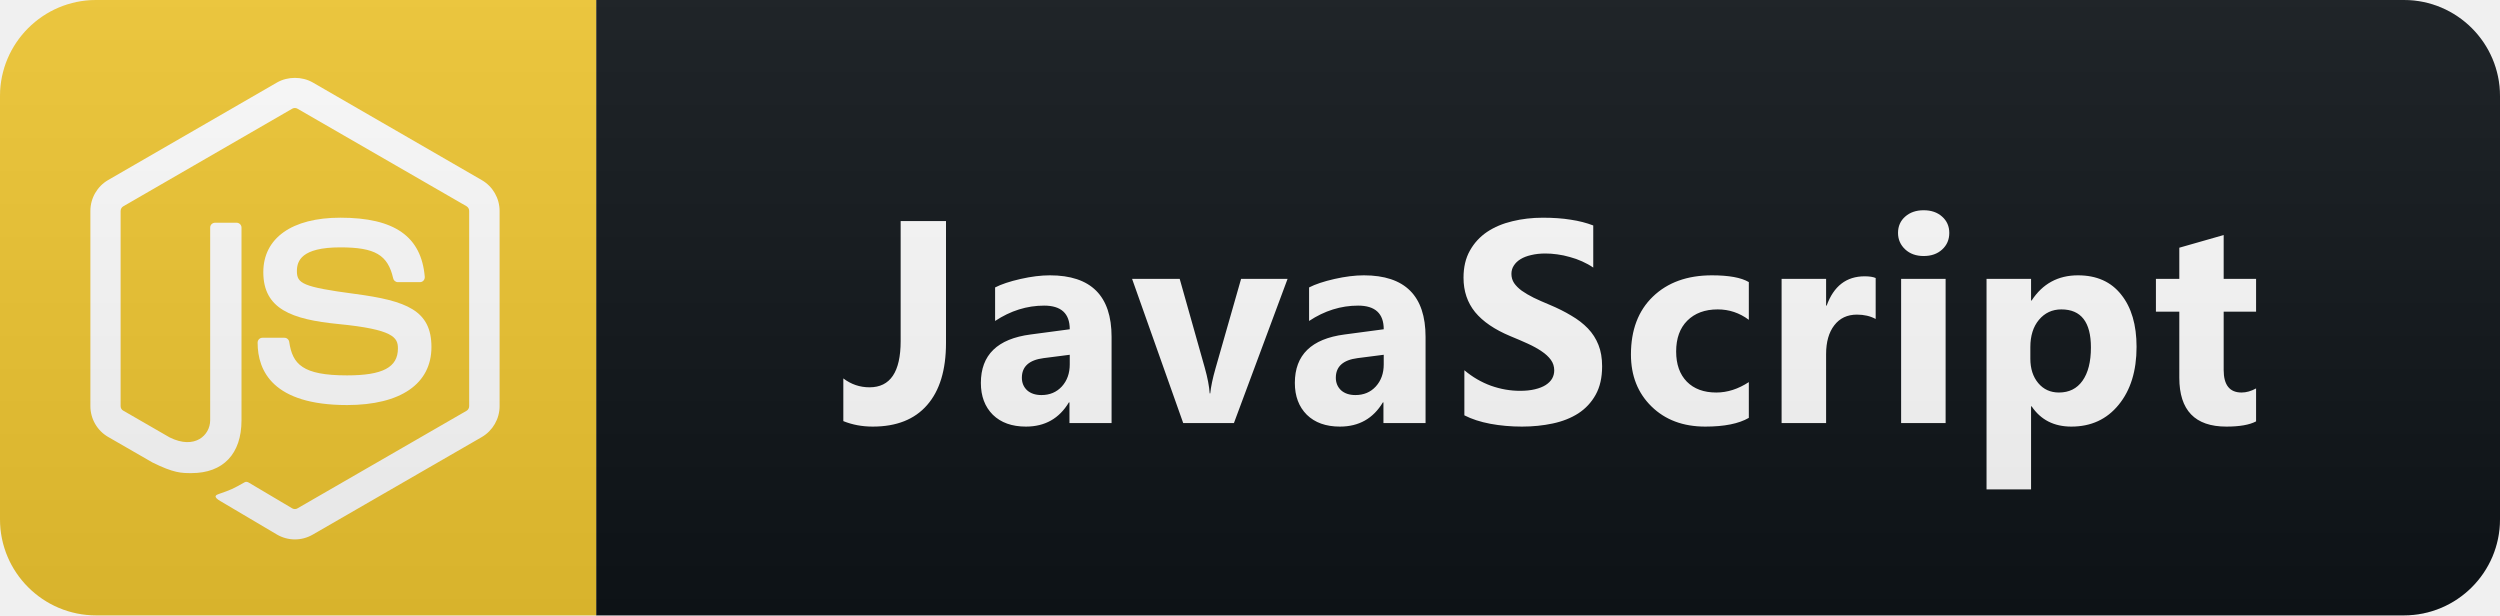
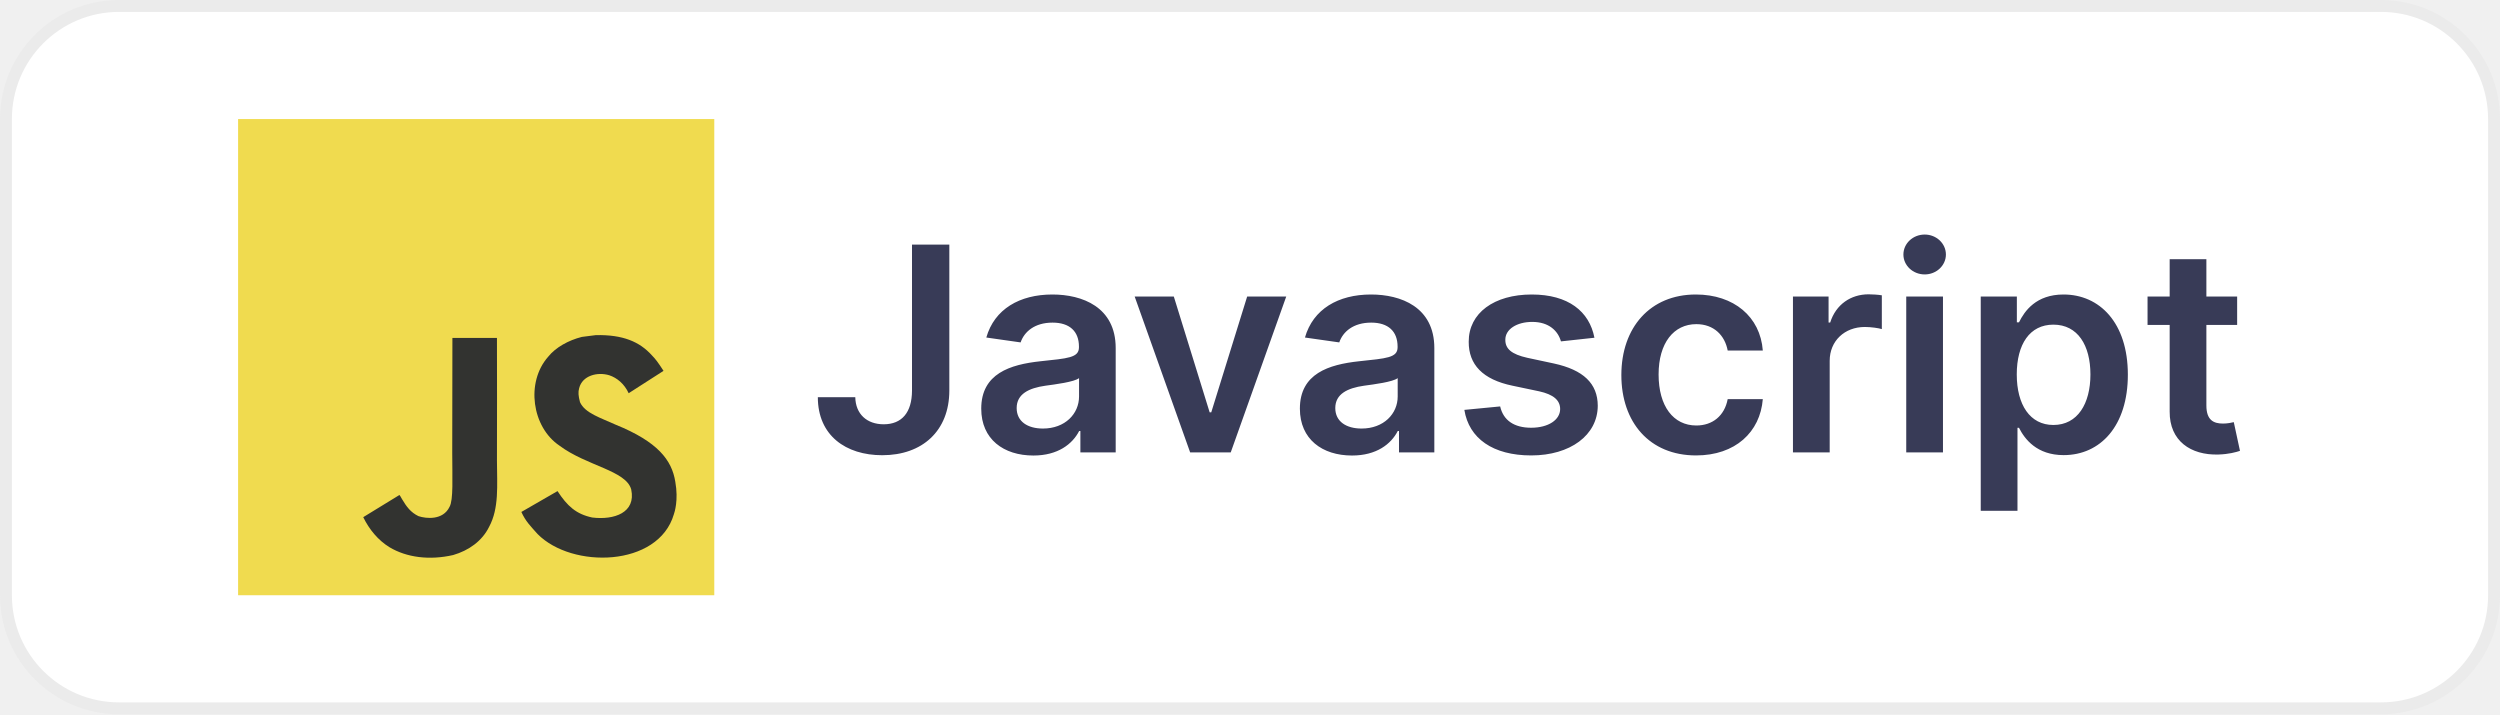
- <svg xmlns="http://www.w3.org/2000/svg" width="130" height="32" viewBox="0 0 130 32" fill="none">
-   <path d="M125 0H31V32H125C127.761 32 130 29.761 130 27V5C130 2.239 127.761 0 125 0Z" fill="#0F1418" />
-   <path d="M31 0H5C2.239 0 0 2.239 0 5V27C0 29.761 2.239 32 5 32H31V0Z" fill="#F1C731" />
-   <path d="M15.335 28.05C15.015 28.05 14.692 27.964 14.411 27.802L11.472 26.064C11.034 25.816 11.248 25.73 11.391 25.683C11.977 25.478 12.096 25.435 12.72 25.078C12.787 25.04 12.872 25.054 12.939 25.097L15.197 26.435C15.277 26.483 15.392 26.483 15.468 26.435L24.264 21.359C24.345 21.311 24.397 21.216 24.397 21.12V10.967C24.397 10.867 24.345 10.777 24.259 10.724L15.468 5.652C15.387 5.605 15.277 5.605 15.197 5.652L6.41 10.729C6.324 10.777 6.272 10.872 6.272 10.972V21.12C6.272 21.216 6.324 21.311 6.41 21.354L8.82 22.744C10.129 23.397 10.929 22.63 10.929 21.854V11.834C10.929 11.691 11.044 11.582 11.187 11.582H12.301C12.439 11.582 12.558 11.691 12.558 11.834V21.859C12.558 23.602 11.606 24.602 9.953 24.602C9.444 24.602 9.043 24.602 7.929 24.049L5.624 22.721C5.053 22.392 4.7 21.778 4.7 21.116V10.967C4.7 10.31 5.053 9.691 5.624 9.362L14.411 4.286C14.968 3.971 15.706 3.971 16.259 4.286L25.055 9.367C25.626 9.696 25.979 10.31 25.979 10.972V21.12C25.979 21.778 25.626 22.392 25.055 22.726L16.259 27.802C15.977 27.964 15.658 28.05 15.335 28.05ZM22.435 18.044C22.435 16.144 21.149 15.639 18.449 15.282C15.716 14.92 15.439 14.734 15.439 14.096C15.439 13.567 15.673 12.863 17.697 12.863C19.502 12.863 20.168 13.253 20.445 14.472C20.468 14.587 20.573 14.672 20.692 14.672H21.835C21.907 14.672 21.973 14.644 22.021 14.591C22.069 14.539 22.092 14.467 22.088 14.396C21.911 12.296 20.516 11.32 17.697 11.32C15.187 11.32 13.692 12.377 13.692 14.153C13.692 16.077 15.182 16.611 17.587 16.849C20.468 17.13 20.692 17.553 20.692 18.12C20.692 19.101 19.902 19.52 18.049 19.52C15.72 19.52 15.211 18.935 15.039 17.777C15.02 17.654 14.915 17.563 14.787 17.563H13.649C13.506 17.563 13.396 17.677 13.396 17.816C13.396 19.297 14.201 21.063 18.054 21.063C20.835 21.059 22.435 19.959 22.435 18.044V18.044Z" fill="white" />
-   <path d="M49.192 17.832C49.192 19.239 48.865 20.315 48.211 21.062C47.561 21.81 46.619 22.183 45.383 22.183C44.832 22.183 44.321 22.088 43.853 21.898V19.678C44.258 19.986 44.712 20.14 45.215 20.14C46.294 20.14 46.834 19.339 46.834 17.737V11.497H49.192V17.832ZM57.802 22H55.612V20.923H55.583C55.08 21.763 54.335 22.183 53.349 22.183C52.621 22.183 52.048 21.978 51.628 21.568C51.213 21.153 51.005 20.601 51.005 19.913C51.005 18.457 51.867 17.618 53.591 17.393L55.627 17.122C55.627 16.302 55.182 15.892 54.294 15.892C53.4 15.892 52.551 16.158 51.745 16.69V14.947C52.067 14.781 52.507 14.634 53.063 14.507C53.625 14.38 54.135 14.317 54.594 14.317C56.733 14.317 57.802 15.384 57.802 17.518V22ZM55.627 18.953V18.448L54.264 18.623C53.513 18.721 53.137 19.061 53.137 19.642C53.137 19.905 53.227 20.123 53.408 20.294C53.593 20.459 53.842 20.543 54.155 20.543C54.589 20.543 54.943 20.394 55.217 20.096C55.49 19.793 55.627 19.412 55.627 18.953ZM66.954 14.5L64.164 22H61.527L58.868 14.5H61.344L62.648 19.122C62.794 19.644 62.88 20.088 62.904 20.455H62.933C62.968 20.108 63.058 19.678 63.204 19.166L64.537 14.5H66.954ZM74.129 22H71.939V20.923H71.91C71.407 21.763 70.662 22.183 69.676 22.183C68.948 22.183 68.374 21.978 67.955 21.568C67.54 21.153 67.332 20.601 67.332 19.913C67.332 18.457 68.194 17.618 69.918 17.393L71.954 17.122C71.954 16.302 71.509 15.892 70.621 15.892C69.727 15.892 68.877 16.158 68.072 16.69V14.947C68.394 14.781 68.834 14.634 69.39 14.507C69.952 14.38 70.462 14.317 70.921 14.317C73.06 14.317 74.129 15.384 74.129 17.518V22ZM71.954 18.953V18.448L70.591 18.623C69.839 18.721 69.463 19.061 69.463 19.642C69.463 19.905 69.554 20.123 69.734 20.294C69.92 20.459 70.169 20.543 70.481 20.543C70.916 20.543 71.27 20.394 71.543 20.096C71.817 19.793 71.954 19.412 71.954 18.953ZM76.147 21.597V19.253C76.572 19.61 77.034 19.878 77.532 20.059C78.03 20.235 78.533 20.323 79.04 20.323C79.338 20.323 79.597 20.296 79.817 20.242C80.041 20.189 80.227 20.115 80.373 20.023C80.525 19.925 80.637 19.812 80.71 19.686C80.784 19.554 80.82 19.412 80.82 19.261C80.82 19.056 80.762 18.873 80.644 18.711C80.527 18.55 80.366 18.401 80.161 18.265C79.961 18.128 79.722 17.996 79.443 17.869C79.165 17.742 78.865 17.613 78.542 17.481C77.722 17.139 77.109 16.722 76.704 16.229C76.304 15.735 76.103 15.14 76.103 14.441C76.103 13.895 76.213 13.426 76.433 13.035C76.653 12.64 76.951 12.315 77.326 12.061C77.707 11.807 78.147 11.622 78.645 11.504C79.143 11.382 79.67 11.321 80.227 11.321C80.774 11.321 81.257 11.355 81.677 11.424C82.102 11.487 82.493 11.587 82.849 11.724V13.914C82.673 13.792 82.48 13.685 82.27 13.592C82.065 13.499 81.853 13.423 81.633 13.365C81.413 13.301 81.194 13.255 80.974 13.226C80.759 13.196 80.554 13.182 80.359 13.182C80.09 13.182 79.846 13.209 79.626 13.262C79.407 13.311 79.221 13.382 79.07 13.475C78.918 13.567 78.801 13.68 78.718 13.812C78.635 13.938 78.594 14.082 78.594 14.244C78.594 14.419 78.64 14.578 78.733 14.72C78.826 14.856 78.957 14.988 79.128 15.115C79.299 15.237 79.507 15.359 79.751 15.481C79.995 15.599 80.271 15.721 80.579 15.848C80.998 16.023 81.374 16.211 81.706 16.412C82.043 16.607 82.331 16.829 82.571 17.078C82.81 17.327 82.993 17.613 83.12 17.935C83.247 18.252 83.31 18.623 83.31 19.048C83.31 19.634 83.198 20.127 82.974 20.528C82.754 20.923 82.454 21.246 82.073 21.495C81.692 21.739 81.247 21.915 80.74 22.022C80.237 22.129 79.704 22.183 79.143 22.183C78.567 22.183 78.017 22.134 77.495 22.037C76.977 21.939 76.528 21.793 76.147 21.597ZM90.939 21.729C90.417 22.032 89.662 22.183 88.676 22.183C87.524 22.183 86.591 21.834 85.878 21.136C85.165 20.438 84.809 19.537 84.809 18.433C84.809 17.159 85.19 16.155 85.951 15.423C86.718 14.685 87.741 14.317 89.02 14.317C89.904 14.317 90.544 14.434 90.939 14.668V16.631C90.456 16.27 89.916 16.089 89.32 16.089C88.656 16.089 88.129 16.285 87.738 16.675C87.353 17.061 87.16 17.596 87.16 18.279C87.16 18.943 87.345 19.466 87.716 19.847C88.088 20.223 88.598 20.411 89.247 20.411C89.823 20.411 90.387 20.23 90.939 19.869V21.729ZM97.535 16.587C97.257 16.436 96.932 16.36 96.561 16.36C96.058 16.36 95.665 16.546 95.382 16.917C95.099 17.283 94.957 17.784 94.957 18.419V22H92.643V14.5H94.957V15.892H94.986C95.353 14.876 96.012 14.368 96.964 14.368C97.208 14.368 97.398 14.398 97.535 14.456V16.587ZM100.03 13.313C99.639 13.313 99.319 13.199 99.07 12.969C98.821 12.735 98.697 12.449 98.697 12.112C98.697 11.766 98.821 11.482 99.07 11.263C99.319 11.043 99.639 10.933 100.03 10.933C100.425 10.933 100.745 11.043 100.989 11.263C101.238 11.482 101.363 11.766 101.363 12.112C101.363 12.464 101.238 12.752 100.989 12.977C100.745 13.201 100.425 13.313 100.03 13.313ZM101.172 22H98.858V14.5H101.172V22ZM105.644 21.128H105.615V25.45H103.3V14.5H105.615V15.628H105.644C106.215 14.754 107.019 14.317 108.054 14.317C109.026 14.317 109.775 14.651 110.302 15.32C110.835 15.984 111.101 16.89 111.101 18.038C111.101 19.288 110.791 20.291 110.171 21.048C109.555 21.805 108.735 22.183 107.71 22.183C106.806 22.183 106.118 21.831 105.644 21.128ZM105.578 18.052V18.653C105.578 19.17 105.715 19.593 105.988 19.92C106.262 20.247 106.621 20.411 107.065 20.411C107.592 20.411 108 20.208 108.288 19.803C108.581 19.393 108.728 18.814 108.728 18.067C108.728 16.748 108.215 16.089 107.19 16.089C106.716 16.089 106.328 16.27 106.025 16.631C105.727 16.988 105.578 17.461 105.578 18.052ZM117.316 21.912C116.974 22.093 116.459 22.183 115.77 22.183C114.14 22.183 113.324 21.336 113.324 19.642V16.206H112.108V14.5H113.324V12.881L115.631 12.222V14.5H117.316V16.206H115.631V19.239C115.631 20.02 115.941 20.411 116.561 20.411C116.806 20.411 117.057 20.34 117.316 20.198V21.912Z" fill="white" />
-   <path d="M125 0H5C2.239 0 0 2.239 0 5V27C0 29.761 2.239 32 5 32H125C127.761 32 130 29.761 130 27V5C130 2.239 127.761 0 125 0Z" fill="url(#paint0_linear)" />
-   <defs>
-     <linearGradient id="paint0_linear" x1="0" y1="0" x2="0" y2="32" gradientUnits="userSpaceOnUse">
-       <stop stop-color="#BBBBBB" stop-opacity="0.1" />
-       <stop offset="1" stop-opacity="0.1" />
-     </linearGradient>
-   </defs>
+ <svg xmlns="http://www.w3.org/2000/svg" width="105" height="30" viewBox="0 0 105 30" fill="none">
+   <rect x="0.25" y="0.25" width="104.5" height="29.5" rx="4.75" fill="white" />
+   <path d="M38.304 10.273V16.409C38.3 17.329 37.874 17.82 37.115 17.82C36.408 17.82 35.935 17.389 35.922 16.682H34.349C34.349 18.293 35.526 19.119 37.055 19.119C38.739 19.119 39.868 18.097 39.872 16.409V10.273H38.304ZM43.403 19.132C44.43 19.132 45.043 18.651 45.325 18.101H45.376V19H46.859V14.619C46.859 12.889 45.448 12.369 44.2 12.369C42.823 12.369 41.766 12.983 41.425 14.176L42.866 14.381C43.019 13.933 43.454 13.55 44.208 13.55C44.924 13.55 45.316 13.916 45.316 14.56V14.585C45.316 15.028 44.852 15.05 43.697 15.173C42.427 15.31 41.212 15.689 41.212 17.163C41.212 18.45 42.154 19.132 43.403 19.132ZM43.803 17.999C43.16 17.999 42.7 17.704 42.7 17.138C42.7 16.546 43.215 16.298 43.906 16.2C44.31 16.145 45.12 16.043 45.32 15.881V16.652C45.32 17.381 44.732 17.999 43.803 17.999ZM54.022 12.454H52.381L50.873 17.317H50.805L49.3 12.454H47.656L49.986 19H51.691L54.022 12.454ZM56.785 19.132C57.812 19.132 58.426 18.651 58.707 18.101H58.758V19H60.242V14.619C60.242 12.889 58.831 12.369 57.582 12.369C56.206 12.369 55.149 12.983 54.808 14.176L56.249 14.381C56.402 13.933 56.837 13.55 57.591 13.55C58.307 13.55 58.699 13.916 58.699 14.56V14.585C58.699 15.028 58.234 15.05 57.08 15.173C55.81 15.31 54.595 15.689 54.595 17.163C54.595 18.45 55.537 19.132 56.785 19.132ZM57.186 17.999C56.543 17.999 56.082 17.704 56.082 17.138C56.082 16.546 56.598 16.298 57.288 16.2C57.693 16.145 58.503 16.043 58.703 15.881V16.652C58.703 17.381 58.115 17.999 57.186 17.999ZM66.966 14.185C66.753 13.077 65.867 12.369 64.332 12.369C62.756 12.369 61.682 13.145 61.686 14.355C61.682 15.31 62.27 15.94 63.527 16.2L64.644 16.435C65.244 16.567 65.526 16.81 65.526 17.18C65.526 17.628 65.04 17.965 64.307 17.965C63.599 17.965 63.139 17.658 63.007 17.07L61.503 17.215C61.695 18.416 62.705 19.128 64.311 19.128C65.947 19.128 67.102 18.28 67.106 17.04C67.102 16.107 66.501 15.536 65.266 15.267L64.149 15.028C63.484 14.879 63.22 14.649 63.224 14.27C63.22 13.827 63.71 13.52 64.354 13.52C65.065 13.52 65.44 13.908 65.56 14.338L66.966 14.185ZM71.234 19.128C72.879 19.128 73.927 18.152 74.038 16.763H72.563C72.431 17.466 71.924 17.871 71.246 17.871C70.283 17.871 69.661 17.065 69.661 15.727C69.661 14.406 70.296 13.614 71.246 13.614C71.988 13.614 72.444 14.091 72.563 14.722H74.038C73.931 13.303 72.823 12.369 71.225 12.369C69.308 12.369 68.097 13.754 68.097 15.753C68.097 17.734 69.278 19.128 71.234 19.128ZM75.304 19H76.847V15.152C76.847 14.321 77.473 13.733 78.321 13.733C78.581 13.733 78.905 13.78 79.037 13.822V12.403C78.897 12.378 78.654 12.361 78.483 12.361C77.733 12.361 77.107 12.787 76.868 13.546H76.8V12.454H75.304V19ZM80.062 19H81.605V12.454H80.062V19ZM80.838 11.526C81.328 11.526 81.728 11.151 81.728 10.69C81.728 10.226 81.328 9.851 80.838 9.851C80.343 9.851 79.943 10.226 79.943 10.69C79.943 11.151 80.343 11.526 80.838 11.526ZM83.191 21.454H84.734V17.969H84.798C85.04 18.446 85.548 19.115 86.673 19.115C88.215 19.115 89.37 17.892 89.37 15.736C89.37 13.554 88.181 12.369 86.668 12.369C85.513 12.369 85.032 13.064 84.798 13.537H84.708V12.454H83.191V21.454ZM84.704 15.727C84.704 14.457 85.249 13.635 86.242 13.635C87.269 13.635 87.798 14.508 87.798 15.727C87.798 16.954 87.261 17.849 86.242 17.849C85.258 17.849 84.704 16.997 84.704 15.727ZM93.96 12.454H92.668V10.886H91.126V12.454H90.197V13.648H91.126V17.287C91.117 18.518 92.012 19.124 93.171 19.09C93.61 19.077 93.913 18.991 94.079 18.936L93.819 17.73C93.734 17.751 93.559 17.79 93.367 17.79C92.979 17.79 92.668 17.653 92.668 17.031V13.648H93.96V12.454Z" fill="#383B57" />
+   <path d="M10 5H30V25H10V5Z" fill="#F0DB4F" />
+   <path d="M28.362 20.23C28.216 19.318 27.621 18.552 25.858 17.837C25.246 17.555 24.564 17.354 24.36 16.89C24.288 16.62 24.279 16.468 24.324 16.305C24.456 15.774 25.089 15.609 25.59 15.761C25.914 15.869 26.22 16.118 26.404 16.515C27.267 15.957 27.265 15.96 27.868 15.576C27.648 15.234 27.53 15.076 27.385 14.93C26.866 14.35 26.159 14.052 25.028 14.075C24.832 14.099 24.634 14.126 24.438 14.15C23.874 14.293 23.336 14.59 23.02 14.987C22.073 16.061 22.343 17.941 23.495 18.715C24.63 19.567 26.298 19.761 26.511 20.557C26.718 21.533 25.794 21.848 24.876 21.736C24.199 21.595 23.822 21.251 23.416 20.626C22.666 21.059 22.666 21.059 21.897 21.502C22.079 21.901 22.271 22.082 22.577 22.428C24.026 23.898 27.651 23.825 28.302 21.601C28.328 21.525 28.503 21.015 28.362 20.23ZM20.872 14.192H19.001C19.001 15.808 18.994 17.413 18.994 19.029C18.994 20.057 19.047 21 18.88 21.289C18.606 21.858 17.897 21.787 17.573 21.677C17.244 21.515 17.077 21.285 16.883 20.96C16.83 20.867 16.79 20.795 16.777 20.789C16.269 21.099 15.764 21.411 15.256 21.721C15.509 22.24 15.881 22.69 16.358 22.983C17.071 23.411 18.03 23.542 19.032 23.312C19.684 23.122 20.246 22.728 20.541 22.13C20.967 21.344 20.876 20.394 20.872 19.343C20.881 17.628 20.872 15.913 20.872 14.192Z" fill="#323330" />
+   <rect x="0.25" y="0.25" width="104.5" height="29.5" rx="4.75" stroke="#EBEBEB" stroke-width="0.5" />
</svg>
